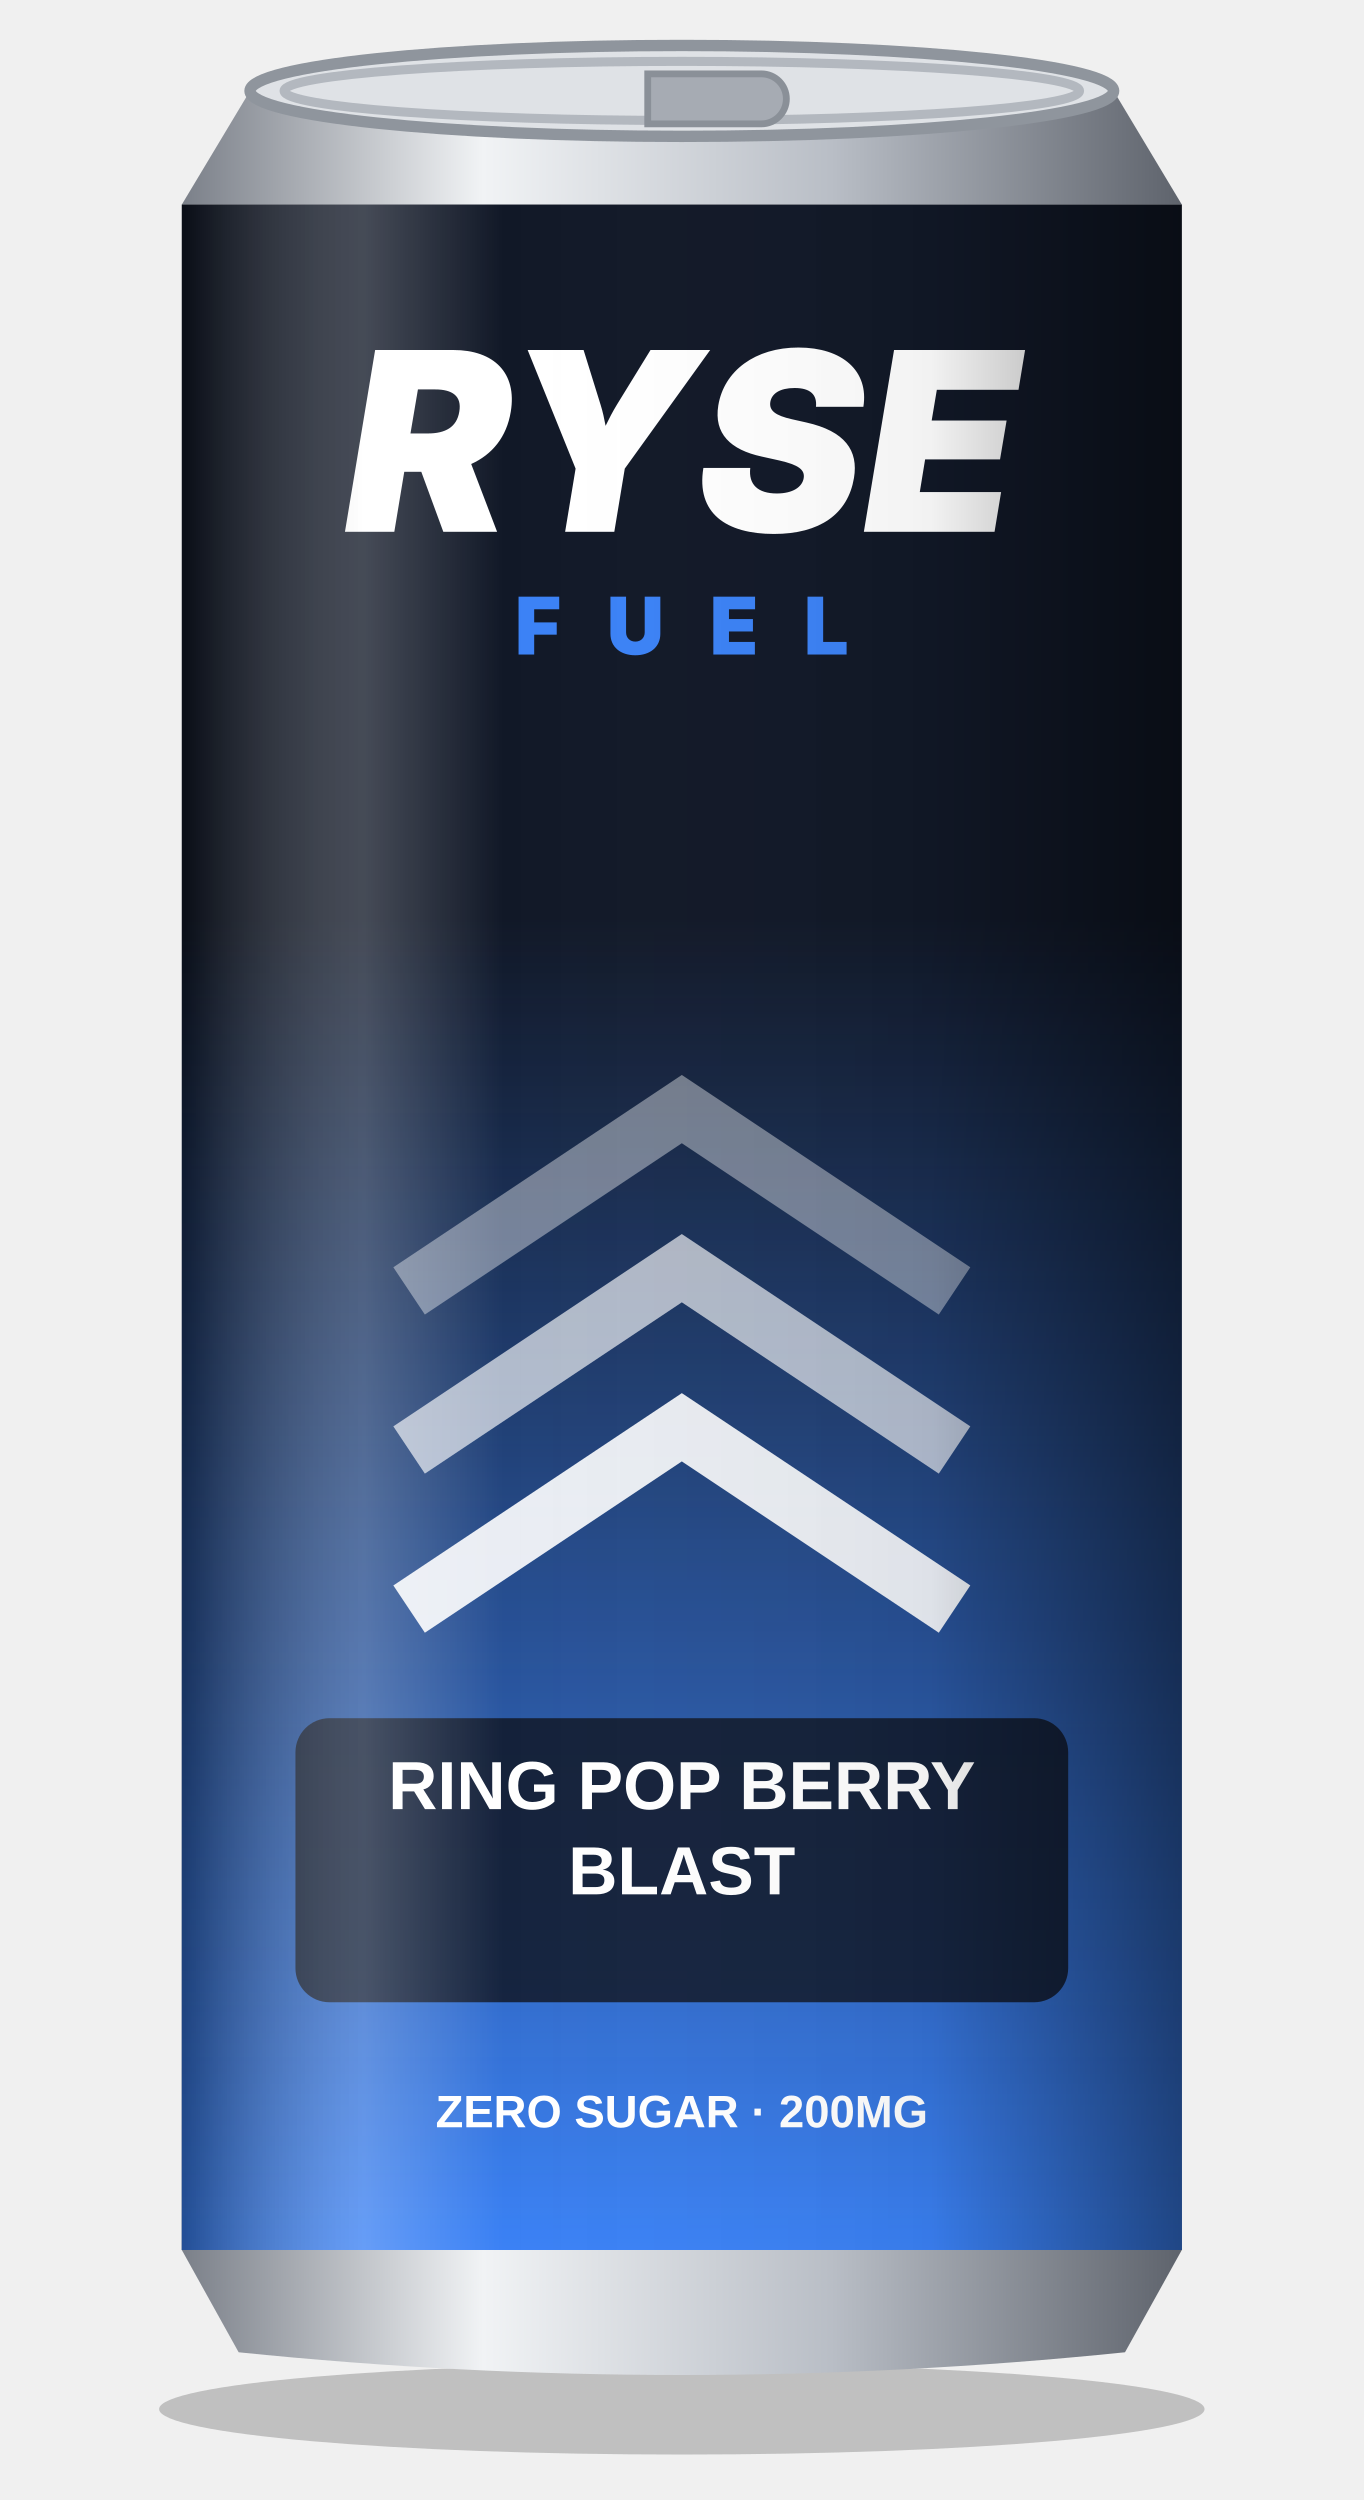
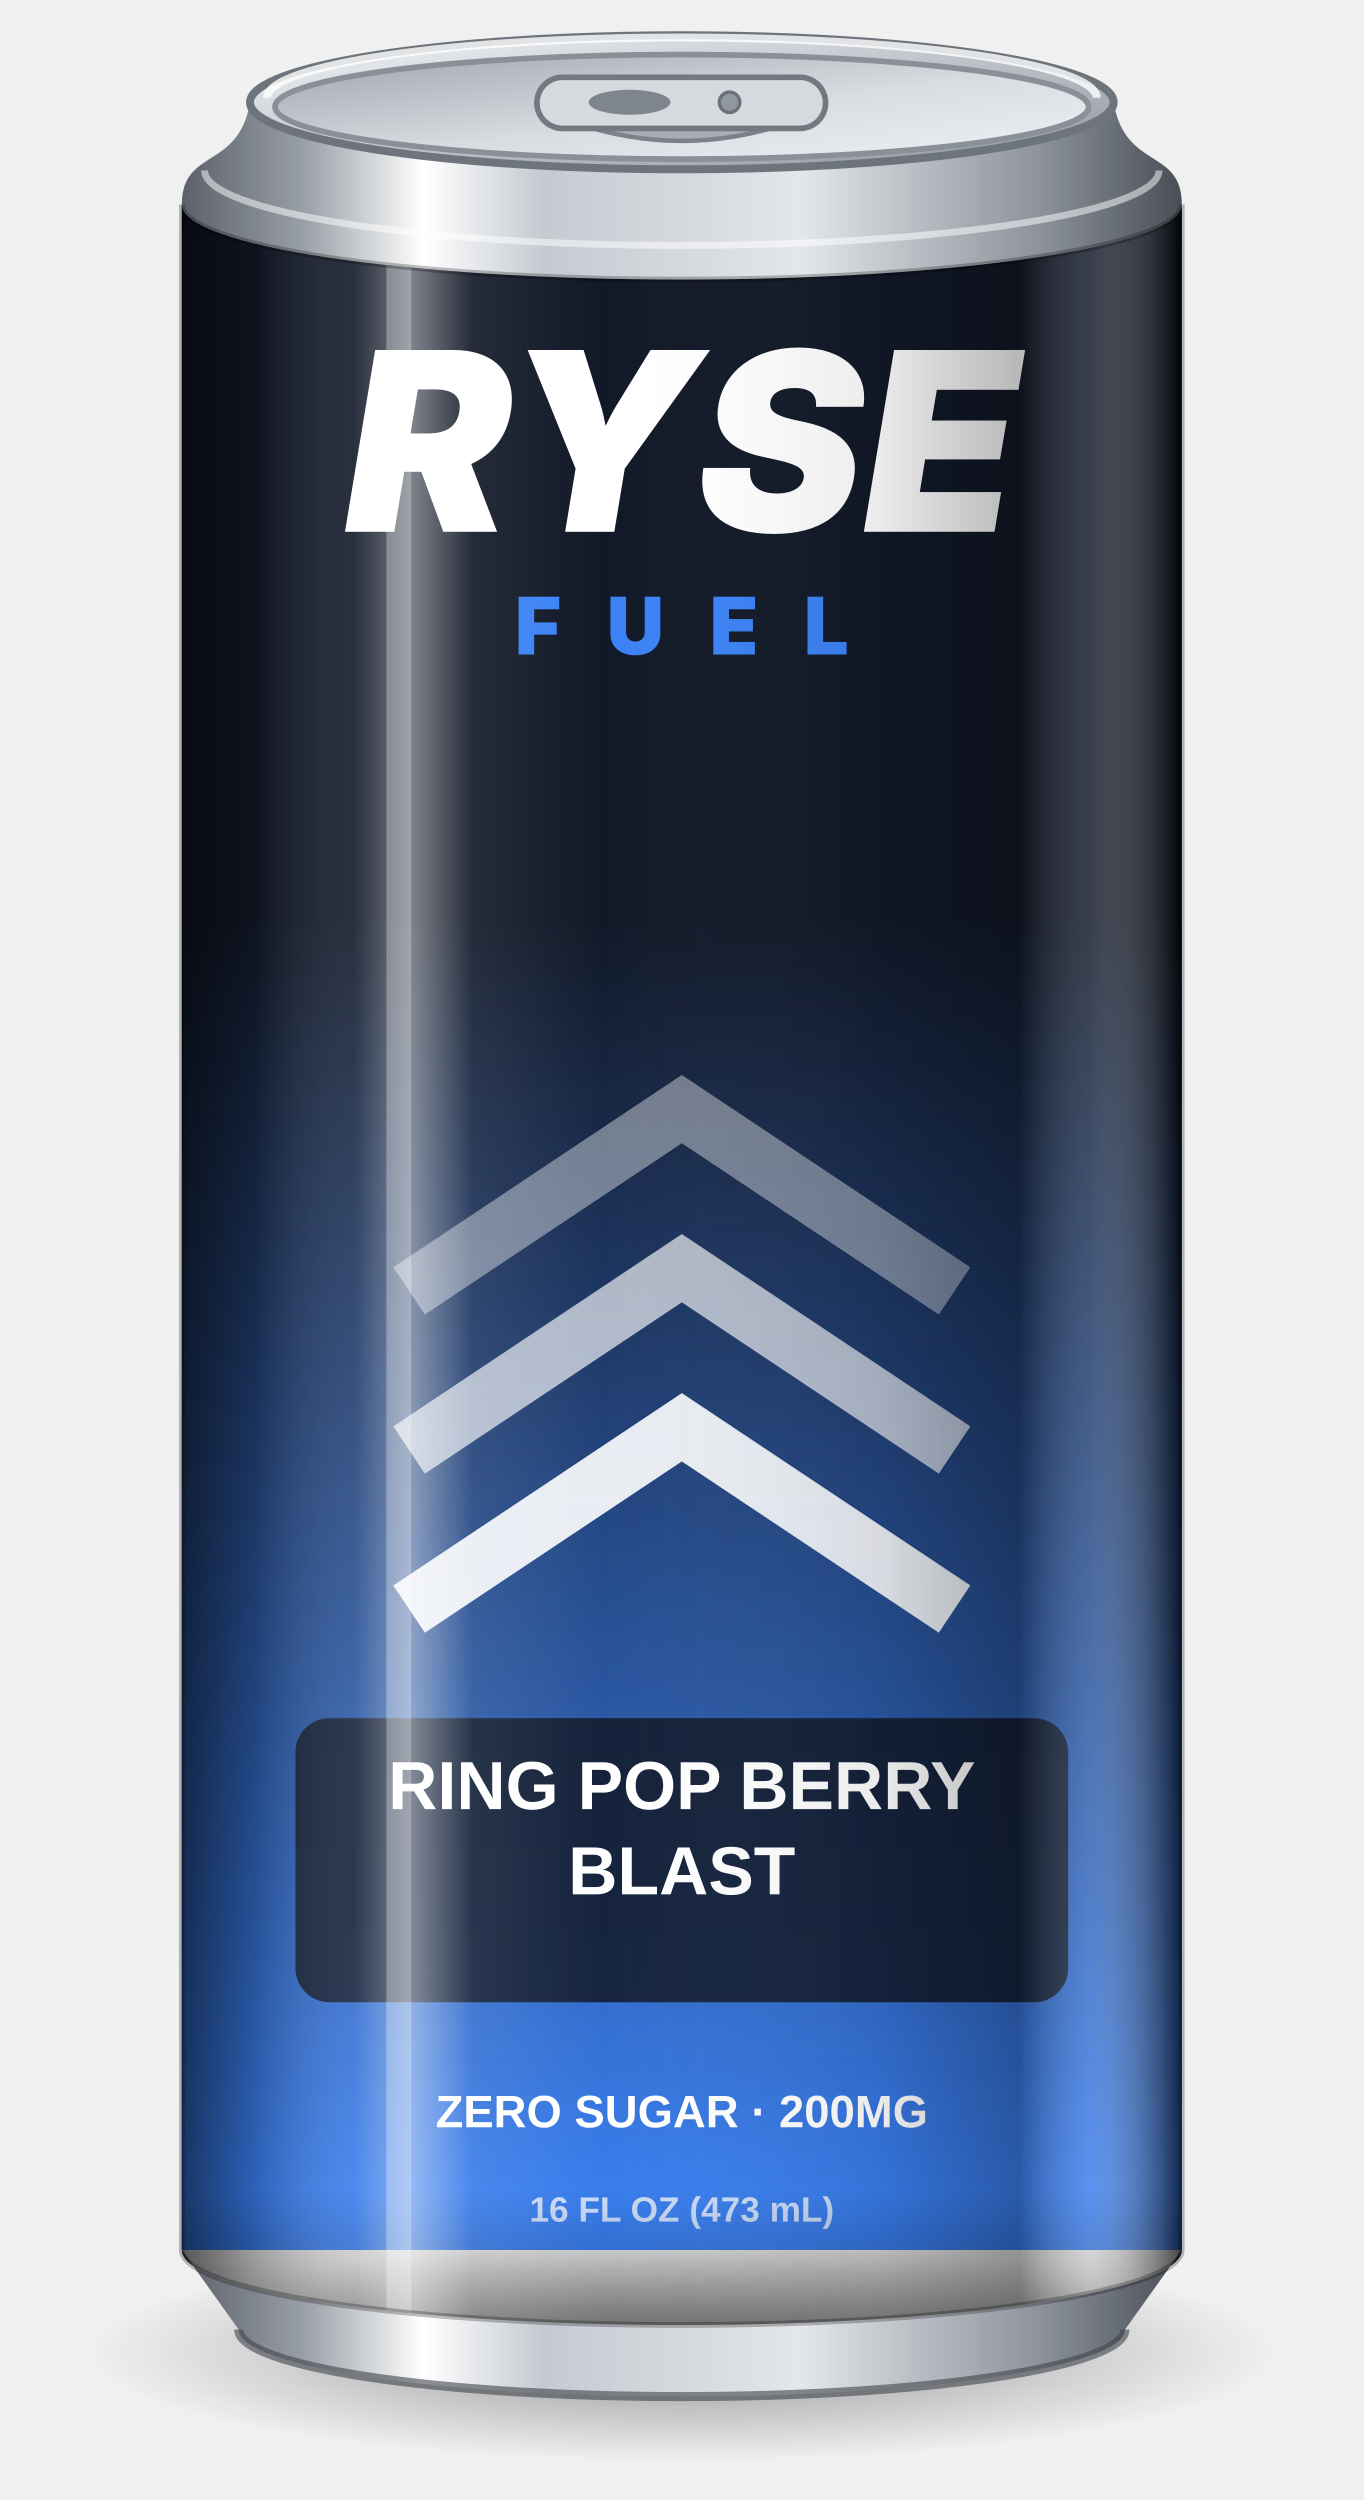
<svg xmlns="http://www.w3.org/2000/svg" viewBox="0 0 120 220" width="120" height="220" role="img" aria-label="Ryse Ring Pop Berry Blast can, Second Wind art">
  <defs>
    <linearGradient id="shade-ryse-ring-pop-berry-blast" x1="0" x2="1">
-       <stop offset="0" stop-color="#000" stop-opacity="0.38" />
-       <stop offset="0.18" stop-color="#fff" stop-opacity="0.22" />
-       <stop offset="0.32" stop-color="#fff" stop-opacity="0" />
-       <stop offset="0.75" stop-color="#000" stop-opacity="0.05" />
-       <stop offset="1" stop-color="#000" stop-opacity="0.45" />
+       <stop offset="0" stop-color="#000" stop-opacity="0.55" />
+       <stop offset="0.07" stop-color="#000" stop-opacity="0.22" />
+       <stop offset="0.17" stop-color="#fff" stop-opacity="0.10" />
+       <stop offset="0.23" stop-color="#fff" stop-opacity="0.45" />
+       <stop offset="0.29" stop-color="#fff" stop-opacity="0.08" />
+       <stop offset="0.42" stop-color="#fff" stop-opacity="0" />
+       <stop offset="0.70" stop-color="#000" stop-opacity="0.08" />
+       <stop offset="0.84" stop-color="#000" stop-opacity="0.28" />
+       <stop offset="0.91" stop-color="#fff" stop-opacity="0.16" />
+       <stop offset="1" stop-color="#000" stop-opacity="0.62" />
+     </linearGradient>
+     <linearGradient id="vshade-ryse-ring-pop-berry-blast" x1="0" y1="0" x2="0" y2="1">
+       <stop offset="0" stop-color="#000" stop-opacity="0.28" />
+       <stop offset="0.05" stop-color="#000" stop-opacity="0" />
+       <stop offset="0.94" stop-color="#000" stop-opacity="0" />
+       <stop offset="1" stop-color="#000" stop-opacity="0.32" />
    </linearGradient>
    <linearGradient id="metal-ryse-ring-pop-berry-blast" x1="0" x2="1">
-       <stop offset="0" stop-color="#7c818a" />
-       <stop offset="0.3" stop-color="#f1f3f5" />
-       <stop offset="0.65" stop-color="#b9bec6" />
-       <stop offset="1" stop-color="#5f646d" />
+       <stop offset="0" stop-color="#5d626b" />
+       <stop offset="0.12" stop-color="#9aa0a8" />
+       <stop offset="0.24" stop-color="#ffffff" />
+       <stop offset="0.36" stop-color="#c5cad1" />
+       <stop offset="0.62" stop-color="#e3e6ea" />
+       <stop offset="0.86" stop-color="#8d939b" />
+       <stop offset="1" stop-color="#4b5058" />
    </linearGradient>
+     <linearGradient id="lid-ryse-ring-pop-berry-blast" x1="0" y1="0" x2="1" y2="1">
+       <stop offset="0" stop-color="#f4f6f8" />
+       <stop offset="0.5" stop-color="#bfc4cb" />
+       <stop offset="1" stop-color="#8e949c" />
+     </linearGradient>
+     <linearGradient id="well-ryse-ring-pop-berry-blast" x1="0" y1="0" x2="1" y2="1">
+       <stop offset="0" stop-color="#9ea4ac" />
+       <stop offset="0.55" stop-color="#d9dde2" />
+       <stop offset="1" stop-color="#eef0f3" />
+     </linearGradient>
+     <radialGradient id="floor-ryse-ring-pop-berry-blast">
+       <stop offset="0" stop-color="#000" stop-opacity="0.4" />
+       <stop offset="1" stop-color="#000" stop-opacity="0" />
+     </radialGradient>
    <clipPath id="body-ryse-ring-pop-berry-blast">
-       <rect x="16" y="18" width="88" height="180" />
+       <path d="M16 18 A44.0 6.6 0 0 0 104 18 L104 198 A44.0 6.6 0 0 1 16 198 Z" />
    </clipPath>
  </defs>
-   <ellipse cx="60.0" cy="212" rx="46.0" ry="4" fill="#000" opacity="0.2" />
-   <path d="M22 8 L98 8 L104 18 L16 18 Z" fill="url(#metal-ryse-ring-pop-berry-blast)" />
-   <ellipse cx="60.0" cy="8" rx="38.0" ry="4" fill="#dfe2e6" stroke="#8f959d" stroke-width="1" />
-   <ellipse cx="60.0" cy="8" rx="35.0" ry="2.6" fill="none" stroke="#b3b8bf" stroke-width="0.8" />
-   <path d="M57.0 6.5 h10 a2.2 2.2 0 0 1 0 4.4 h-10 z" fill="#a6abb3" stroke="#8a9098" stroke-width="0.6" />
+   <ellipse cx="60.0" cy="207" rx="52.0" ry="9.6" fill="url(#floor-ryse-ring-pop-berry-blast)" />
+   <path d="M16 198 A44.0 6.6 0 0 0 104 198 L99 205 A39.0 5.9 0 0 1 21 205 Z" fill="url(#metal-ryse-ring-pop-berry-blast)" />
+   <path d="M21 205 A39.0 5.9 0 0 0 99 205" stroke="#3f444b" stroke-width="0.8" fill="none" opacity="0.6" />
+   <path d="M16 18 C16 13,21 15,22 9 L98 9 C99 15,104 13,104 18 A44.0 6.6 0 0 1 16 18 Z" fill="url(#metal-ryse-ring-pop-berry-blast)" />
+   <path d="M18 15 A42.0 6.6 0 0 0 102 15" stroke="#fff" stroke-width="0.6" fill="none" opacity="0.5" />
  <g clip-path="url(#body-ryse-ring-pop-berry-blast)">
    <rect x="16" y="18" width="88" height="180" fill="#111827" />
    <linearGradient id="ry-ring-pop-berry-blast" x1="0" y1="1" x2="0" y2="0">
      <stop offset="0" stop-color="#3b82f6" />
      <stop offset="1" stop-color="#3b82f6" stop-opacity="0" />
    </linearGradient>
    <rect x="16" y="81.0" width="88" height="117.0" fill="url(#ry-ring-pop-berry-blast)" />
    <path d="M36.0 141.6 L60.0 125.6 L84.0 141.6" stroke="#ffffff" stroke-width="5" fill="none" stroke-linejoin="miter" opacity="0.90" />
    <path d="M36.0 127.6 L60.0 111.6 L84.0 127.6" stroke="#ffffff" stroke-width="5" fill="none" stroke-linejoin="miter" opacity="0.65" />
    <path d="M36.0 113.6 L60.0 97.6 L84.0 113.6" stroke="#ffffff" stroke-width="5" fill="none" stroke-linejoin="miter" opacity="0.40" />
    <text x="60.0" y="46.8" font-family="'Arial Black','Inter Black','Helvetica Neue',Arial,sans-serif" font-size="22" font-weight="900" text-anchor="middle" fill="#ffffff" textLength="68.0" lengthAdjust="spacingAndGlyphs" font-style="italic">RYSE</text>
    <text x="60.0" y="57.6" font-family="'Arial Black','Inter Black','Helvetica Neue',Arial,sans-serif" font-size="7" font-weight="900" text-anchor="middle" fill="#3b82f6" letter-spacing="4">FUEL</text>
    <rect x="26" y="151.2" width="68" height="25" rx="3" fill="#111827" opacity="0.85" />
    <text x="60.0" y="159.2" font-family="'Helvetica Neue',Arial,Inter,sans-serif" font-size="6" font-weight="900" text-anchor="middle" fill="#ffffff">RING POP BERRY</text>
    <text x="60.0" y="166.7" font-family="'Helvetica Neue',Arial,Inter,sans-serif" font-size="6" font-weight="900" text-anchor="middle" fill="#ffffff">BLAST</text>
    <text x="60.0" y="187.2" font-family="'Helvetica Neue',Arial,Inter,sans-serif" font-size="4" font-weight="700" text-anchor="middle" fill="#ffffff">ZERO SUGAR · 200MG</text>
-     <rect x="16" y="18" width="88" height="180" fill="url(#shade-ryse-ring-pop-berry-blast)" />
+     <text x="60.0" y="195.5" font-family="'Helvetica Neue',Arial,Inter,sans-serif" font-size="3.1" font-weight="700" text-anchor="middle" fill="#ffffff" opacity="0.75">16 FL OZ (473 mL)</text>
+     <rect x="16" y="11.4" width="88" height="193.2" fill="url(#vshade-ryse-ring-pop-berry-blast)" />
+     <rect x="16" y="11.4" width="88" height="193.2" fill="url(#shade-ryse-ring-pop-berry-blast)" />
+     <rect x="34.0" y="11.4" width="2.2" height="193.2" fill="#fff" opacity="0.3" />
  </g>
-   <path d="M16 198 L104 198 L99 207 Q60.0 211 21 207 Z" fill="url(#metal-ryse-ring-pop-berry-blast)" />
+   <path d="M16 18 A44.0 6.6 0 0 0 104 18 L104 198 A44.0 6.6 0 0 1 16 198 Z" fill="none" stroke="#000" stroke-opacity="0.25" stroke-width="0.5" />
+   <ellipse cx="60.0" cy="9" rx="38.0" ry="5.9" fill="url(#lid-ryse-ring-pop-berry-blast)" stroke="#6e747c" stroke-width="0.7" />
+   <ellipse cx="60.0" cy="9.4" rx="35.8" ry="4.6" fill="url(#well-ryse-ring-pop-berry-blast)" stroke="#8a9098" stroke-width="0.5" />
+   <path d="M50.6 10.8 q9.4 3.2 18.8 0 l-2.5 -2.1 h-13.8 z" fill="#a9aeb5" stroke="#7c828a" stroke-width="0.4" />
+   <path d="M49.5 6.8 h20.9 a2.2 2.2 0 0 1 0 4.5 h-20.9 a2.2 2.2 0 0 1 0 -4.5 z" fill="#d6dade" stroke="#737981" stroke-width="0.5" />
+   <ellipse cx="55.4" cy="9" rx="3.6" ry="1.1" fill="#7f858d" />
+   <circle cx="64.2" cy="9" r="0.9" fill="#9097a0" stroke="#6b717a" stroke-width="0.3" />
+   <path d="M23.5 8.6 A36.5 5.3 0 0 1 96.5 8.6" stroke="#fff" stroke-width="0.7" fill="none" opacity="0.8" />
</svg>
